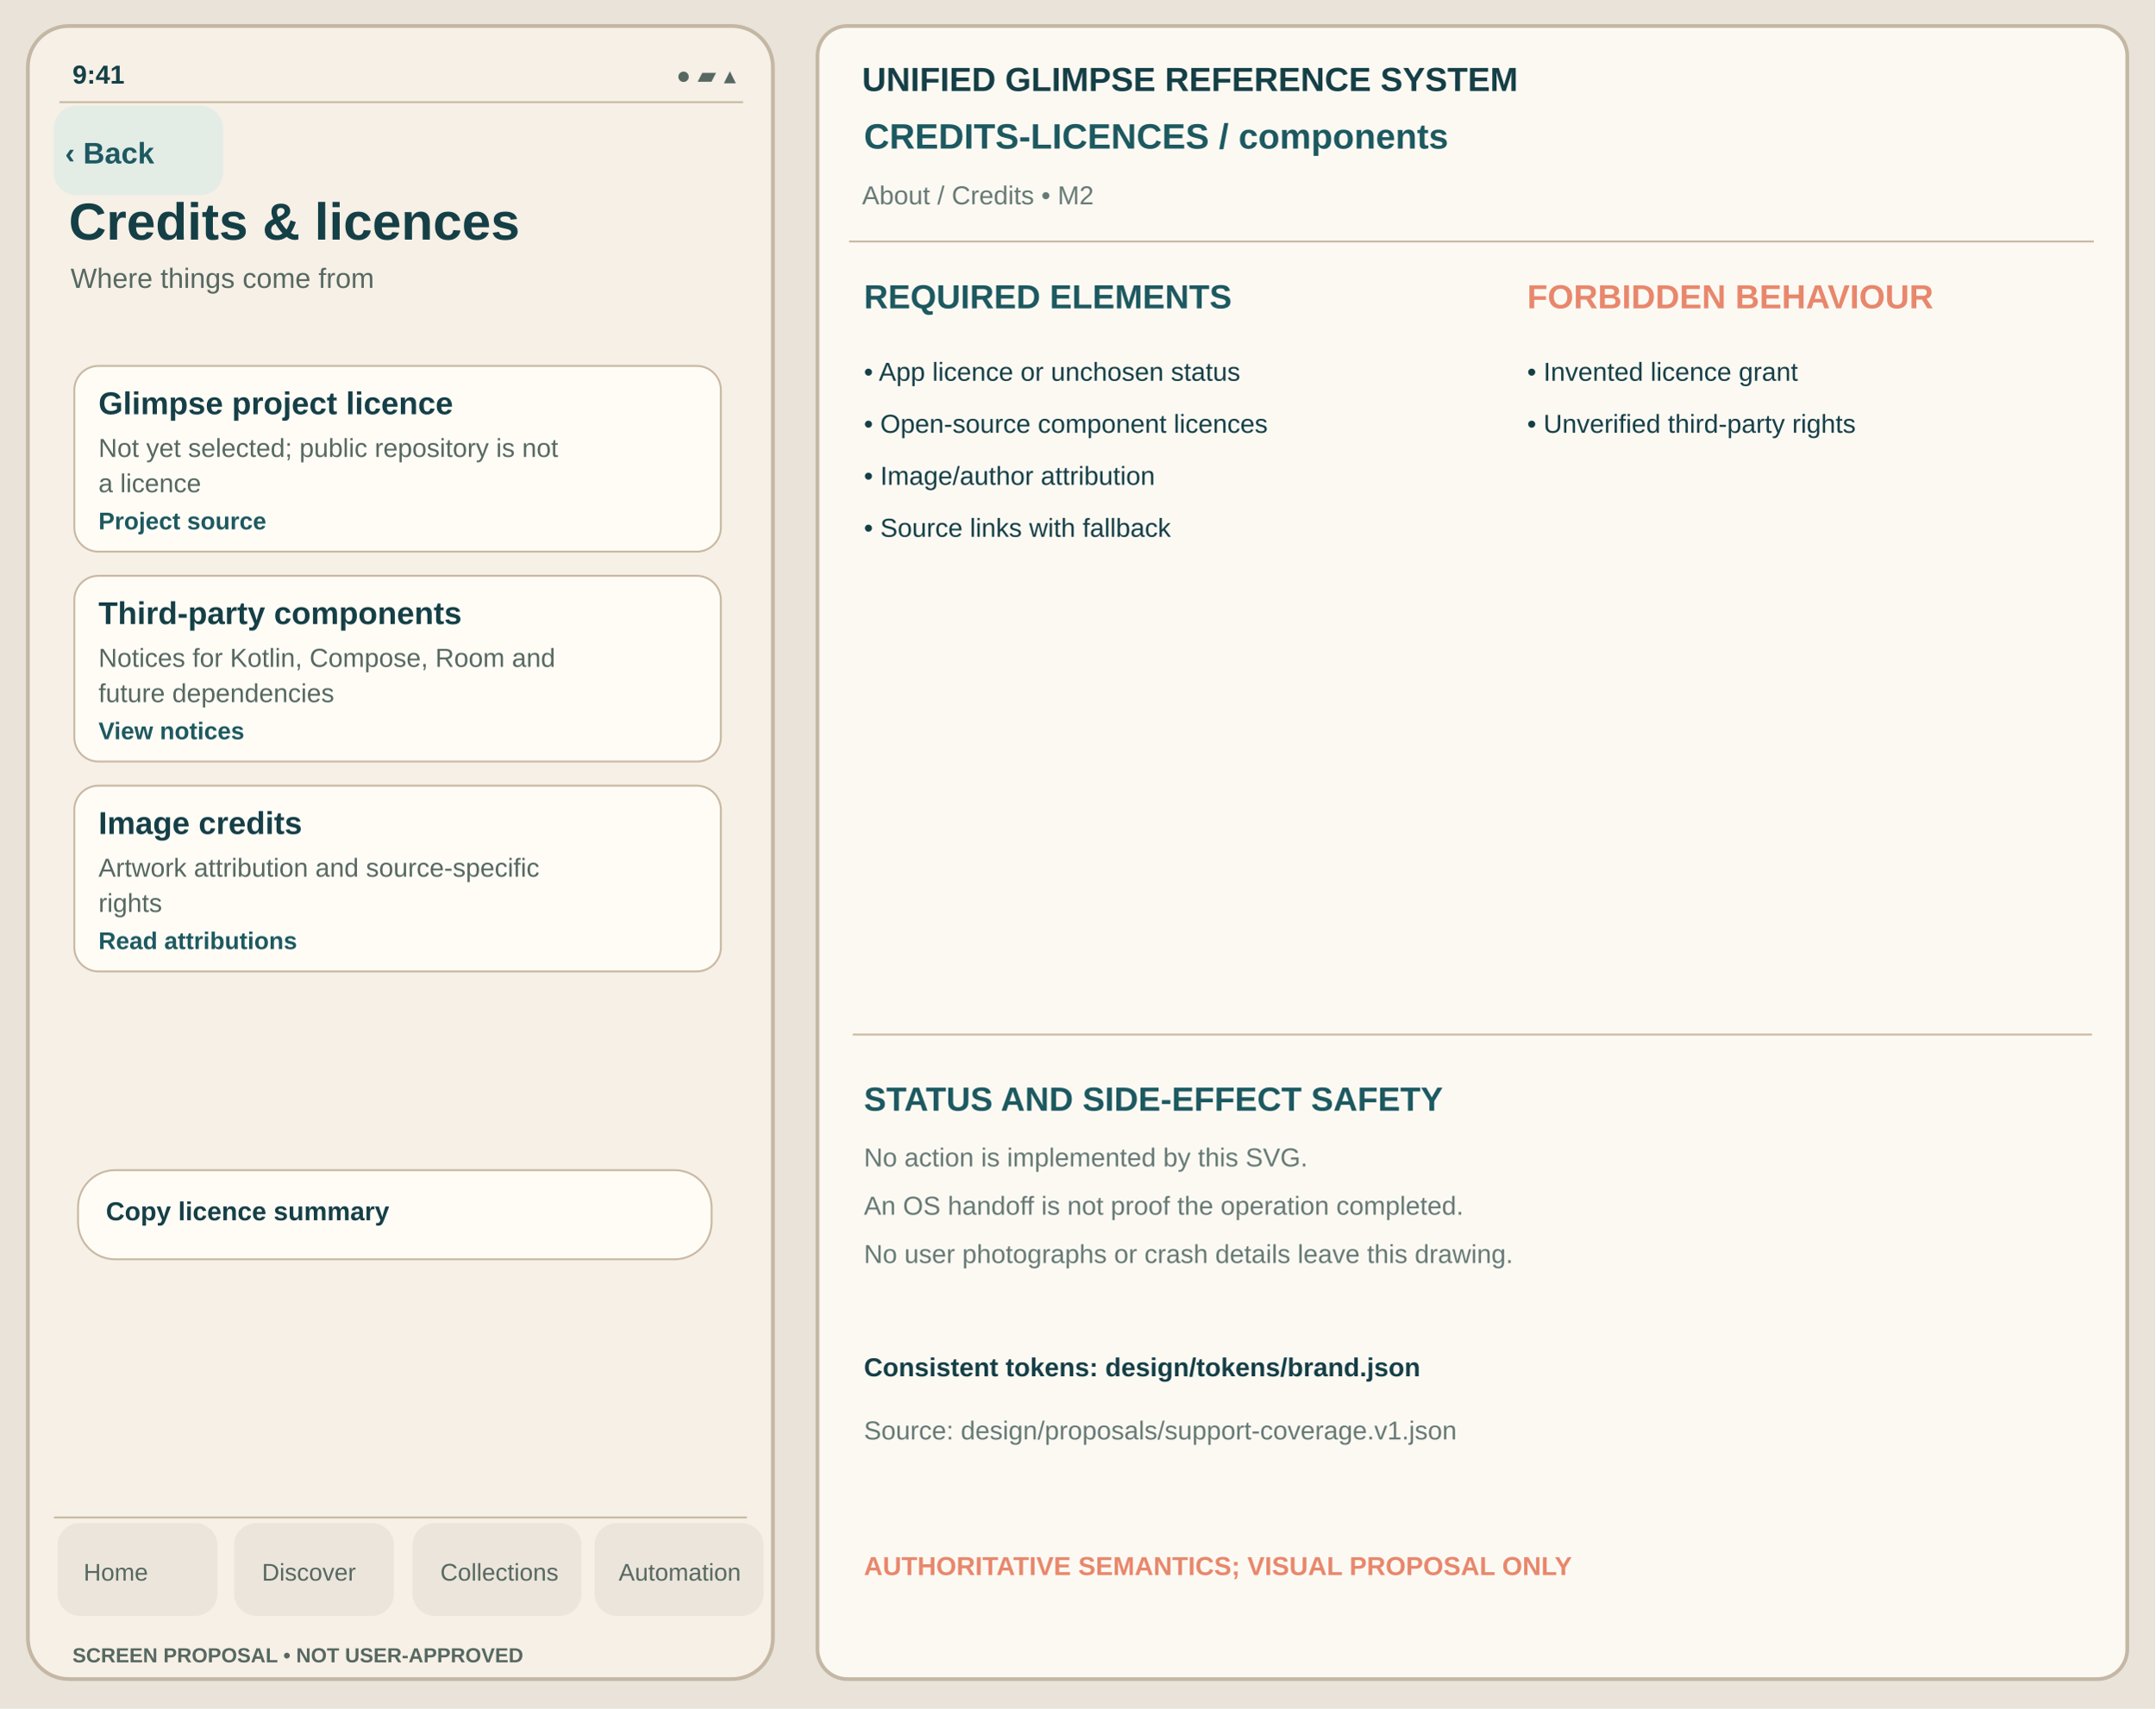
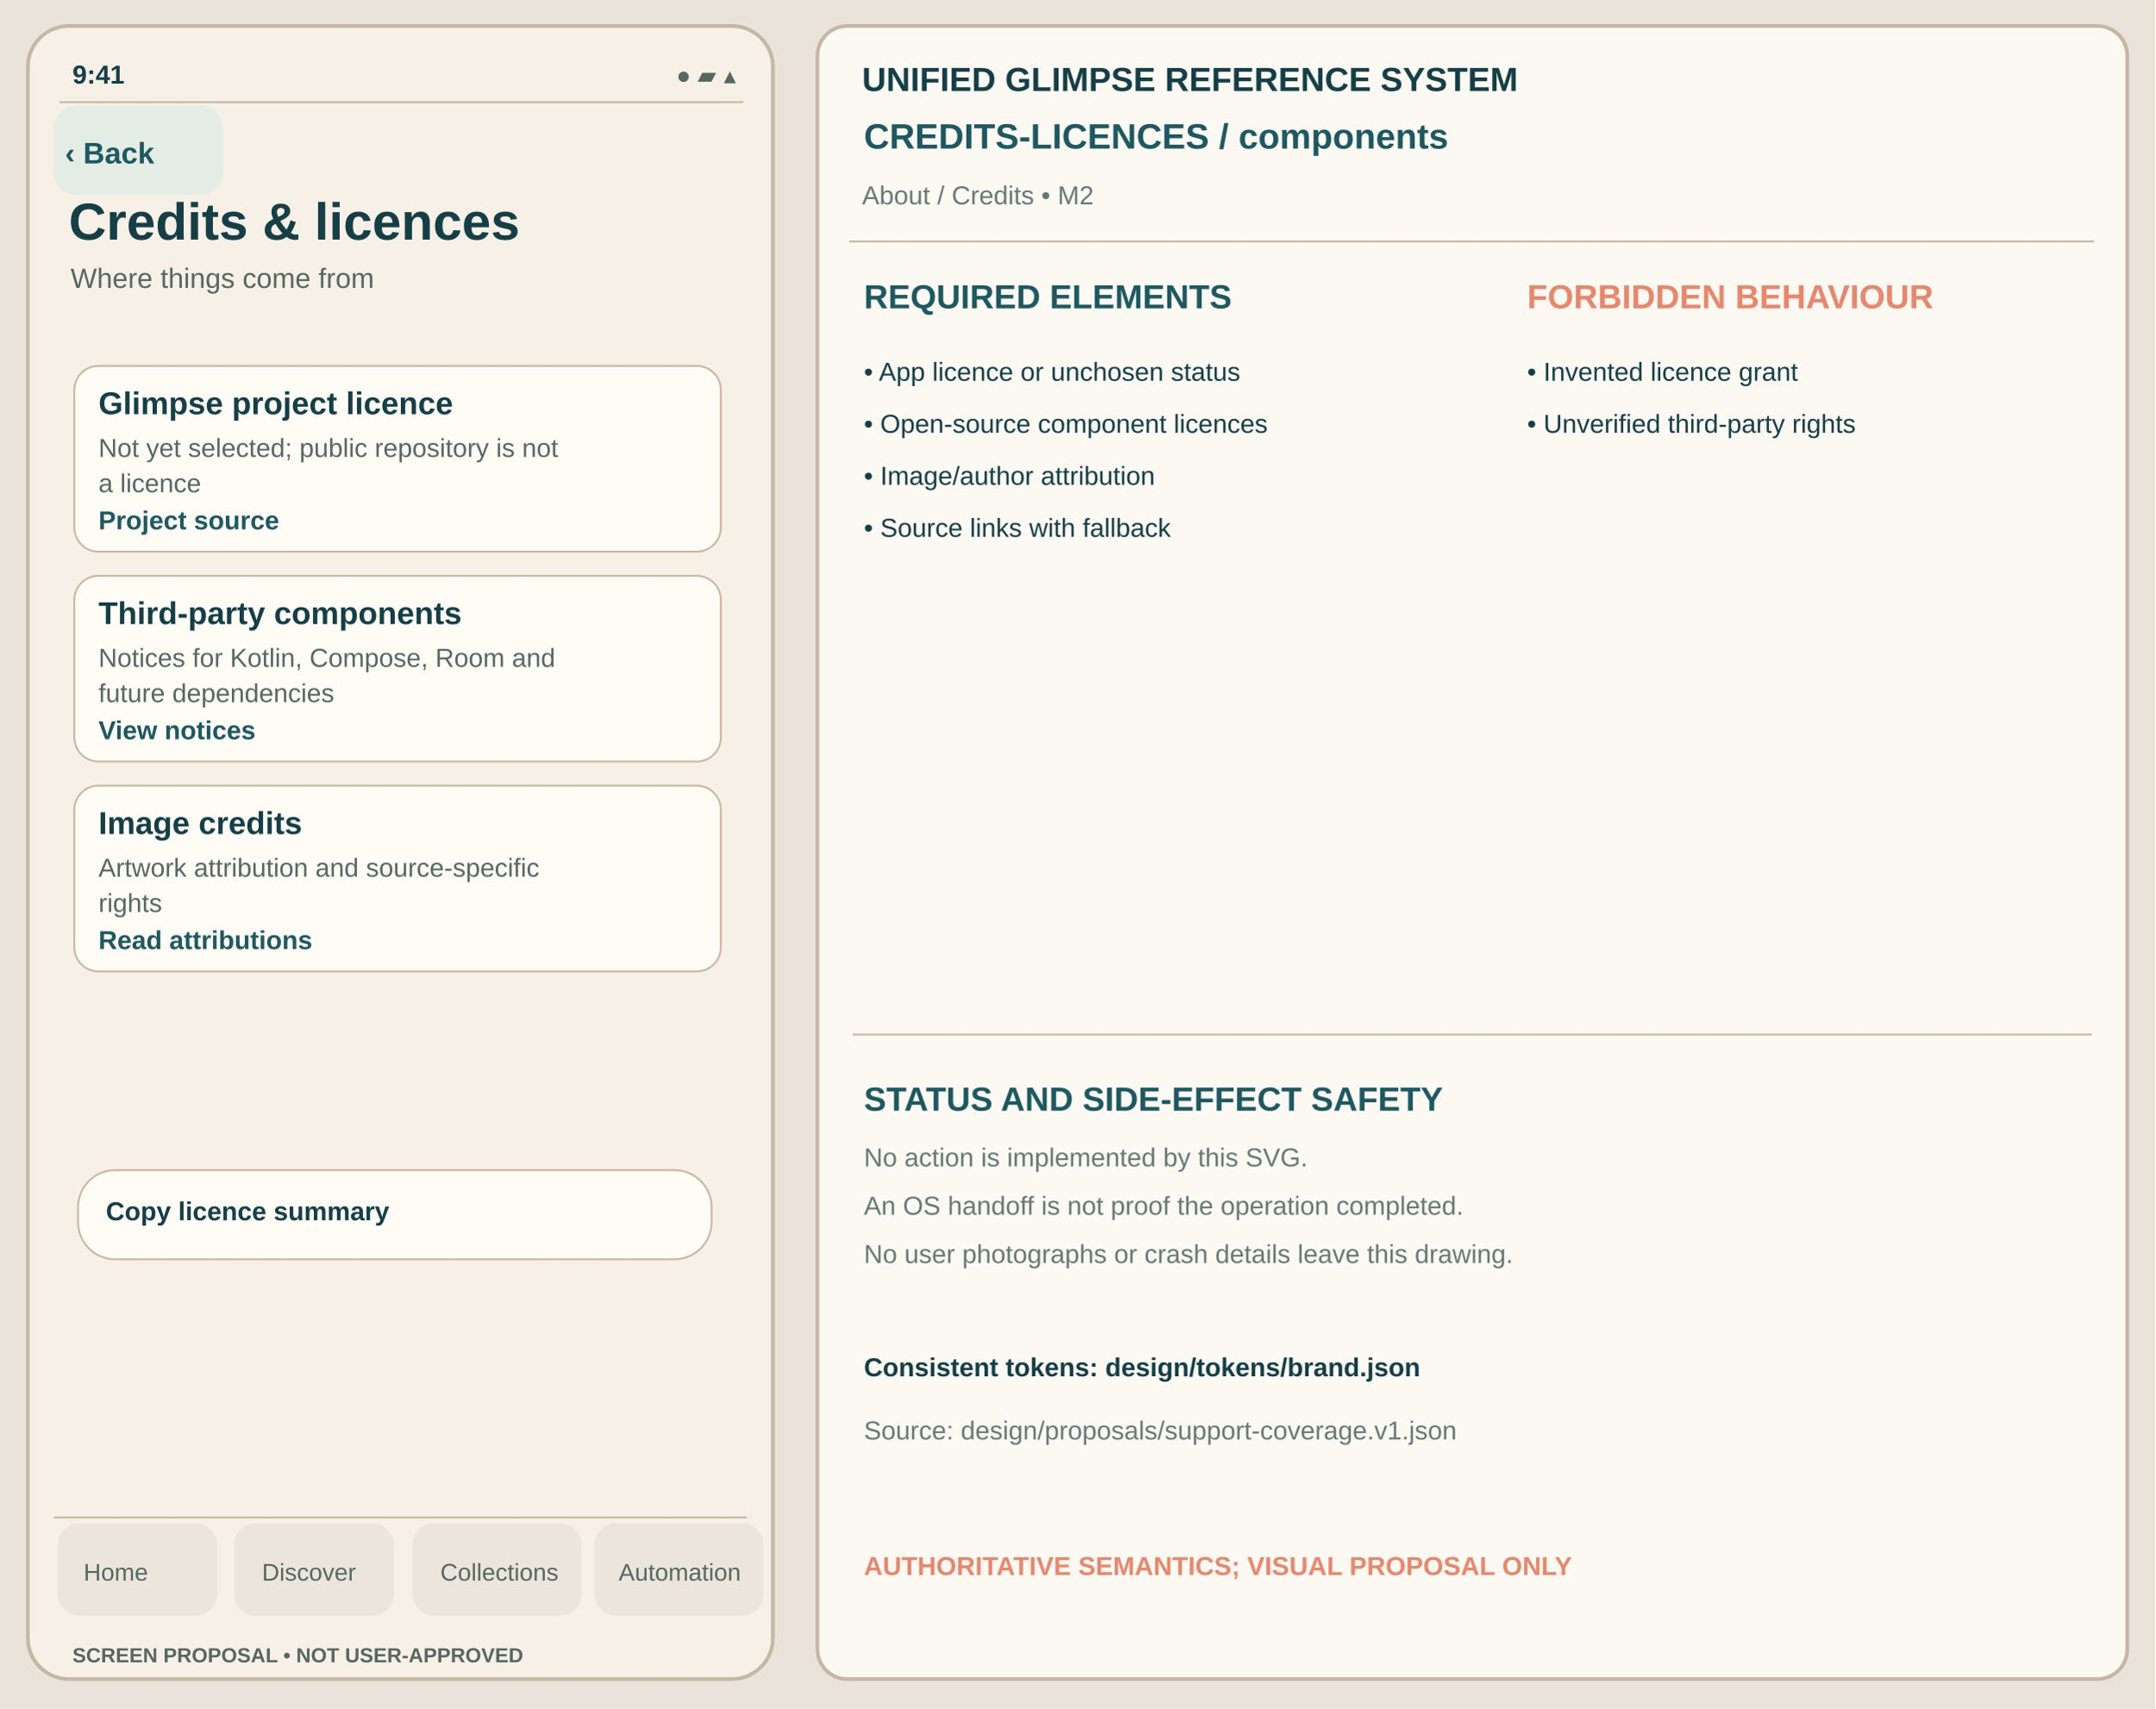
<svg xmlns="http://www.w3.org/2000/svg" viewBox="0 0 1160 920" width="1160" height="920" role="img" aria-label="Credits &amp; licences components unapproved Glimpse visual reference">
  <rect width="1160" height="920" fill="#E9E3D9" />
  <rect x="15" y="14" width="401" height="890" rx="22" fill="#F6F0E6" stroke="#C4B7A4" stroke-width="2" />
  <text x="39" y="45" font-family="Arial,Helvetica,sans-serif" fill="#153F46" font-size="14" font-weight="600">9:41</text>
  <text x="364" y="45" font-family="Arial,Helvetica,sans-serif" fill="#566861" font-size="13" font-weight="400">●  ▰  ▴</text>
  <path d="M32 55h368" stroke="#C8B7A1" />
  <rect x="29" y="57" width="91" height="48" rx="12" fill="#E4ECE6" data-control="back" data-focus-order="1" data-hit-width="91" data-hit-height="48" />
  <text x="35" y="88" font-family="Arial,Helvetica,sans-serif" fill="#1D5960" font-size="16" font-weight="650">‹ Back</text>
  <text x="37" y="129" font-family="Arial,Helvetica,sans-serif" fill="#153F46" font-size="28" font-weight="700">Credits &amp; licences</text>
  <text x="38" y="155" font-family="Arial,Helvetica,sans-serif" fill="#566861" font-size="15" font-weight="400">Where things come from</text>
  <g id="support-body" transform="translate(0,-24)">
    <rect x="40" y="221" width="348" height="100" rx="13" fill="#FFFCF6" stroke="#C8B7A1" stroke-width="1" />
    <text x="53" y="247" font-family="Arial,Helvetica,sans-serif" fill="#153F46" font-size="17" font-weight="650">Glimpse project licence</text>
    <text x="53" y="270" font-family="Arial,Helvetica,sans-serif" fill="#566861" font-size="14" font-weight="400">Not yet selected; public repository is not</text>
    <text x="53" y="289" font-family="Arial,Helvetica,sans-serif" fill="#566861" font-size="14" font-weight="400">a licence</text>
-     <text x="53" y="309" font-family="Arial,Helvetica,sans-serif" fill="#1D5960" font-size="13" font-weight="650">Project source</text>
+     <text x="53" y="309" font-family="Arial,Helvetica,sans-serif" fill="#1D5960" font-size="14" font-weight="650">Project source</text>
    <rect x="40" y="334" width="348" height="100" rx="13" fill="#FFFCF6" stroke="#C8B7A1" stroke-width="1" />
    <text x="53" y="360" font-family="Arial,Helvetica,sans-serif" fill="#153F46" font-size="17" font-weight="650">Third-party components</text>
    <text x="53" y="383" font-family="Arial,Helvetica,sans-serif" fill="#566861" font-size="14" font-weight="400">Notices for Kotlin, Compose, Room and</text>
    <text x="53" y="402" font-family="Arial,Helvetica,sans-serif" fill="#566861" font-size="14" font-weight="400">future dependencies</text>
-     <text x="53" y="422" font-family="Arial,Helvetica,sans-serif" fill="#1D5960" font-size="13" font-weight="650">View notices</text>
+     <text x="53" y="422" font-family="Arial,Helvetica,sans-serif" fill="#1D5960" font-size="14" font-weight="650">View notices</text>
    <rect x="40" y="447" width="348" height="100" rx="13" fill="#FFFCF6" stroke="#C8B7A1" stroke-width="1" />
    <text x="53" y="473" font-family="Arial,Helvetica,sans-serif" fill="#153F46" font-size="17" font-weight="650">Image credits</text>
    <text x="53" y="496" font-family="Arial,Helvetica,sans-serif" fill="#566861" font-size="14" font-weight="400">Artwork attribution and source-specific</text>
    <text x="53" y="515" font-family="Arial,Helvetica,sans-serif" fill="#566861" font-size="14" font-weight="400">rights</text>
-     <text x="53" y="535" font-family="Arial,Helvetica,sans-serif" fill="#1D5960" font-size="13" font-weight="650">Read attributions</text>
-     <rect x="42" y="654" width="341" height="48" rx="20" fill="#FFFCF6" stroke="#C8B7A1" stroke-width="1" />
+     <text x="53" y="535" font-family="Arial,Helvetica,sans-serif" fill="#1D5960" font-size="14" font-weight="650">Read attributions</text>
+     <rect x="42" y="654" width="341" height="48" rx="20" fill="#FFFCF6" stroke="#C8B7A1" stroke-width="1" data-control="task-copy-licence-summary" data-focus-order="10" data-hit-width="341" data-hit-height="48" data-action-label="Copy licence summary" />
    <text x="57" y="681" font-family="Arial,Helvetica,sans-serif" fill="#153F46" font-size="14" font-weight="650">Copy licence summary</text>
  </g>
  <path d="M29 817h373" stroke="#C8B7A1" />
  <g id="support-navigation" aria-label="Four tab destinations; static touch region proposal only">
    <rect x="31" y="820" width="86" height="50" rx="12" fill="#EBE5DB" data-control="nav-home" data-focus-order="90" data-hit-width="86" data-hit-height="50" />
    <rect x="126" y="820" width="86" height="50" rx="12" fill="#EBE5DB" data-control="nav-discover" data-focus-order="91" data-hit-width="86" data-hit-height="50" />
    <rect x="222" y="820" width="91" height="50" rx="12" fill="#EBE5DB" data-control="nav-collections" data-focus-order="92" data-hit-width="91" data-hit-height="50" />
    <rect x="320" y="820" width="91" height="50" rx="12" fill="#EBE5DB" data-control="nav-automation" data-focus-order="93" data-hit-width="91" data-hit-height="50" />
  </g>
  <text x="45" y="851" font-family="Arial,Helvetica,sans-serif" fill="#566861" font-size="13" font-weight="500">Home</text>
  <text x="141" y="851" font-family="Arial,Helvetica,sans-serif" fill="#566861" font-size="13" font-weight="500">Discover</text>
  <text x="237" y="851" font-family="Arial,Helvetica,sans-serif" fill="#566861" font-size="13" font-weight="500">Collections</text>
  <text x="333" y="851" font-family="Arial,Helvetica,sans-serif" fill="#566861" font-size="13" font-weight="500">Automation</text>
  <text x="39" y="895" font-family="Arial,Helvetica,sans-serif" fill="#566861" font-size="11" font-weight="650">SCREEN PROPOSAL • NOT USER-APPROVED</text>
  <rect x="440" y="14" width="705" height="890" rx="16" fill="#FCF9F3" stroke="#C4B7A4" stroke-width="2" />
  <text x="464" y="49" font-family="Arial,Helvetica,sans-serif" fill="#153F46" font-size="18" font-weight="700">UNIFIED GLIMPSE REFERENCE SYSTEM</text>
  <text x="465" y="80" font-family="Arial,Helvetica,sans-serif" fill="#1D5960" font-size="19" font-weight="650">CREDITS-LICENCES  /  components</text>
  <text x="464" y="110" font-family="Arial,Helvetica,sans-serif" fill="#667975" font-size="14" font-weight="400">About / Credits  •  M2</text>
  <path d="M457 130h670" stroke="#C8B7A1" />
  <text x="465" y="166" font-family="Arial,Helvetica,sans-serif" fill="#1D5960" font-size="18" font-weight="700">REQUIRED ELEMENTS</text>
  <text x="822" y="166" font-family="Arial,Helvetica,sans-serif" fill="#E8876C" font-size="18" font-weight="700">FORBIDDEN BEHAVIOUR</text>
  <text x="465" y="205" font-family="Arial,Helvetica,sans-serif" fill="#153F46" font-size="14" font-weight="400">• App licence or unchosen status</text>
  <text x="465" y="233" font-family="Arial,Helvetica,sans-serif" fill="#153F46" font-size="14" font-weight="400">• Open-source component licences</text>
  <text x="465" y="261" font-family="Arial,Helvetica,sans-serif" fill="#153F46" font-size="14" font-weight="400">• Image/author attribution</text>
  <text x="465" y="289" font-family="Arial,Helvetica,sans-serif" fill="#153F46" font-size="14" font-weight="400">• Source links with fallback</text>
  <text x="822" y="205" font-family="Arial,Helvetica,sans-serif" fill="#153F46" font-size="14" font-weight="400">• Invented licence grant</text>
  <text x="822" y="233" font-family="Arial,Helvetica,sans-serif" fill="#153F46" font-size="14" font-weight="400">• Unverified third-party rights</text>
  <path d="M459 557h667" stroke="#C8B7A1" />
  <text x="465" y="598" font-family="Arial,Helvetica,sans-serif" fill="#1D5960" font-size="18" font-weight="700">STATUS AND SIDE-EFFECT SAFETY</text>
  <text x="465" y="628" font-family="Arial,Helvetica,sans-serif" fill="#667975" font-size="14" font-weight="400">No action is implemented by this SVG.</text>
  <text x="465" y="654" font-family="Arial,Helvetica,sans-serif" fill="#667975" font-size="14" font-weight="400">An OS handoff is not proof the operation completed.</text>
  <text x="465" y="680" font-family="Arial,Helvetica,sans-serif" fill="#667975" font-size="14" font-weight="400">No user photographs or crash details leave this drawing.</text>
  <text x="465" y="741" font-family="Arial,Helvetica,sans-serif" fill="#153F46" font-size="14" font-weight="650">Consistent tokens: design/tokens/brand.json</text>
  <text x="465" y="775" font-family="Arial,Helvetica,sans-serif" fill="#667975" font-size="14" font-weight="400">Source: design/proposals/support-coverage.v1.json</text>
  <text x="465" y="848" font-family="Arial,Helvetica,sans-serif" fill="#E8876C" font-size="14" font-weight="700">AUTHORITATIVE SEMANTICS; VISUAL PROPOSAL ONLY</text>
</svg>
